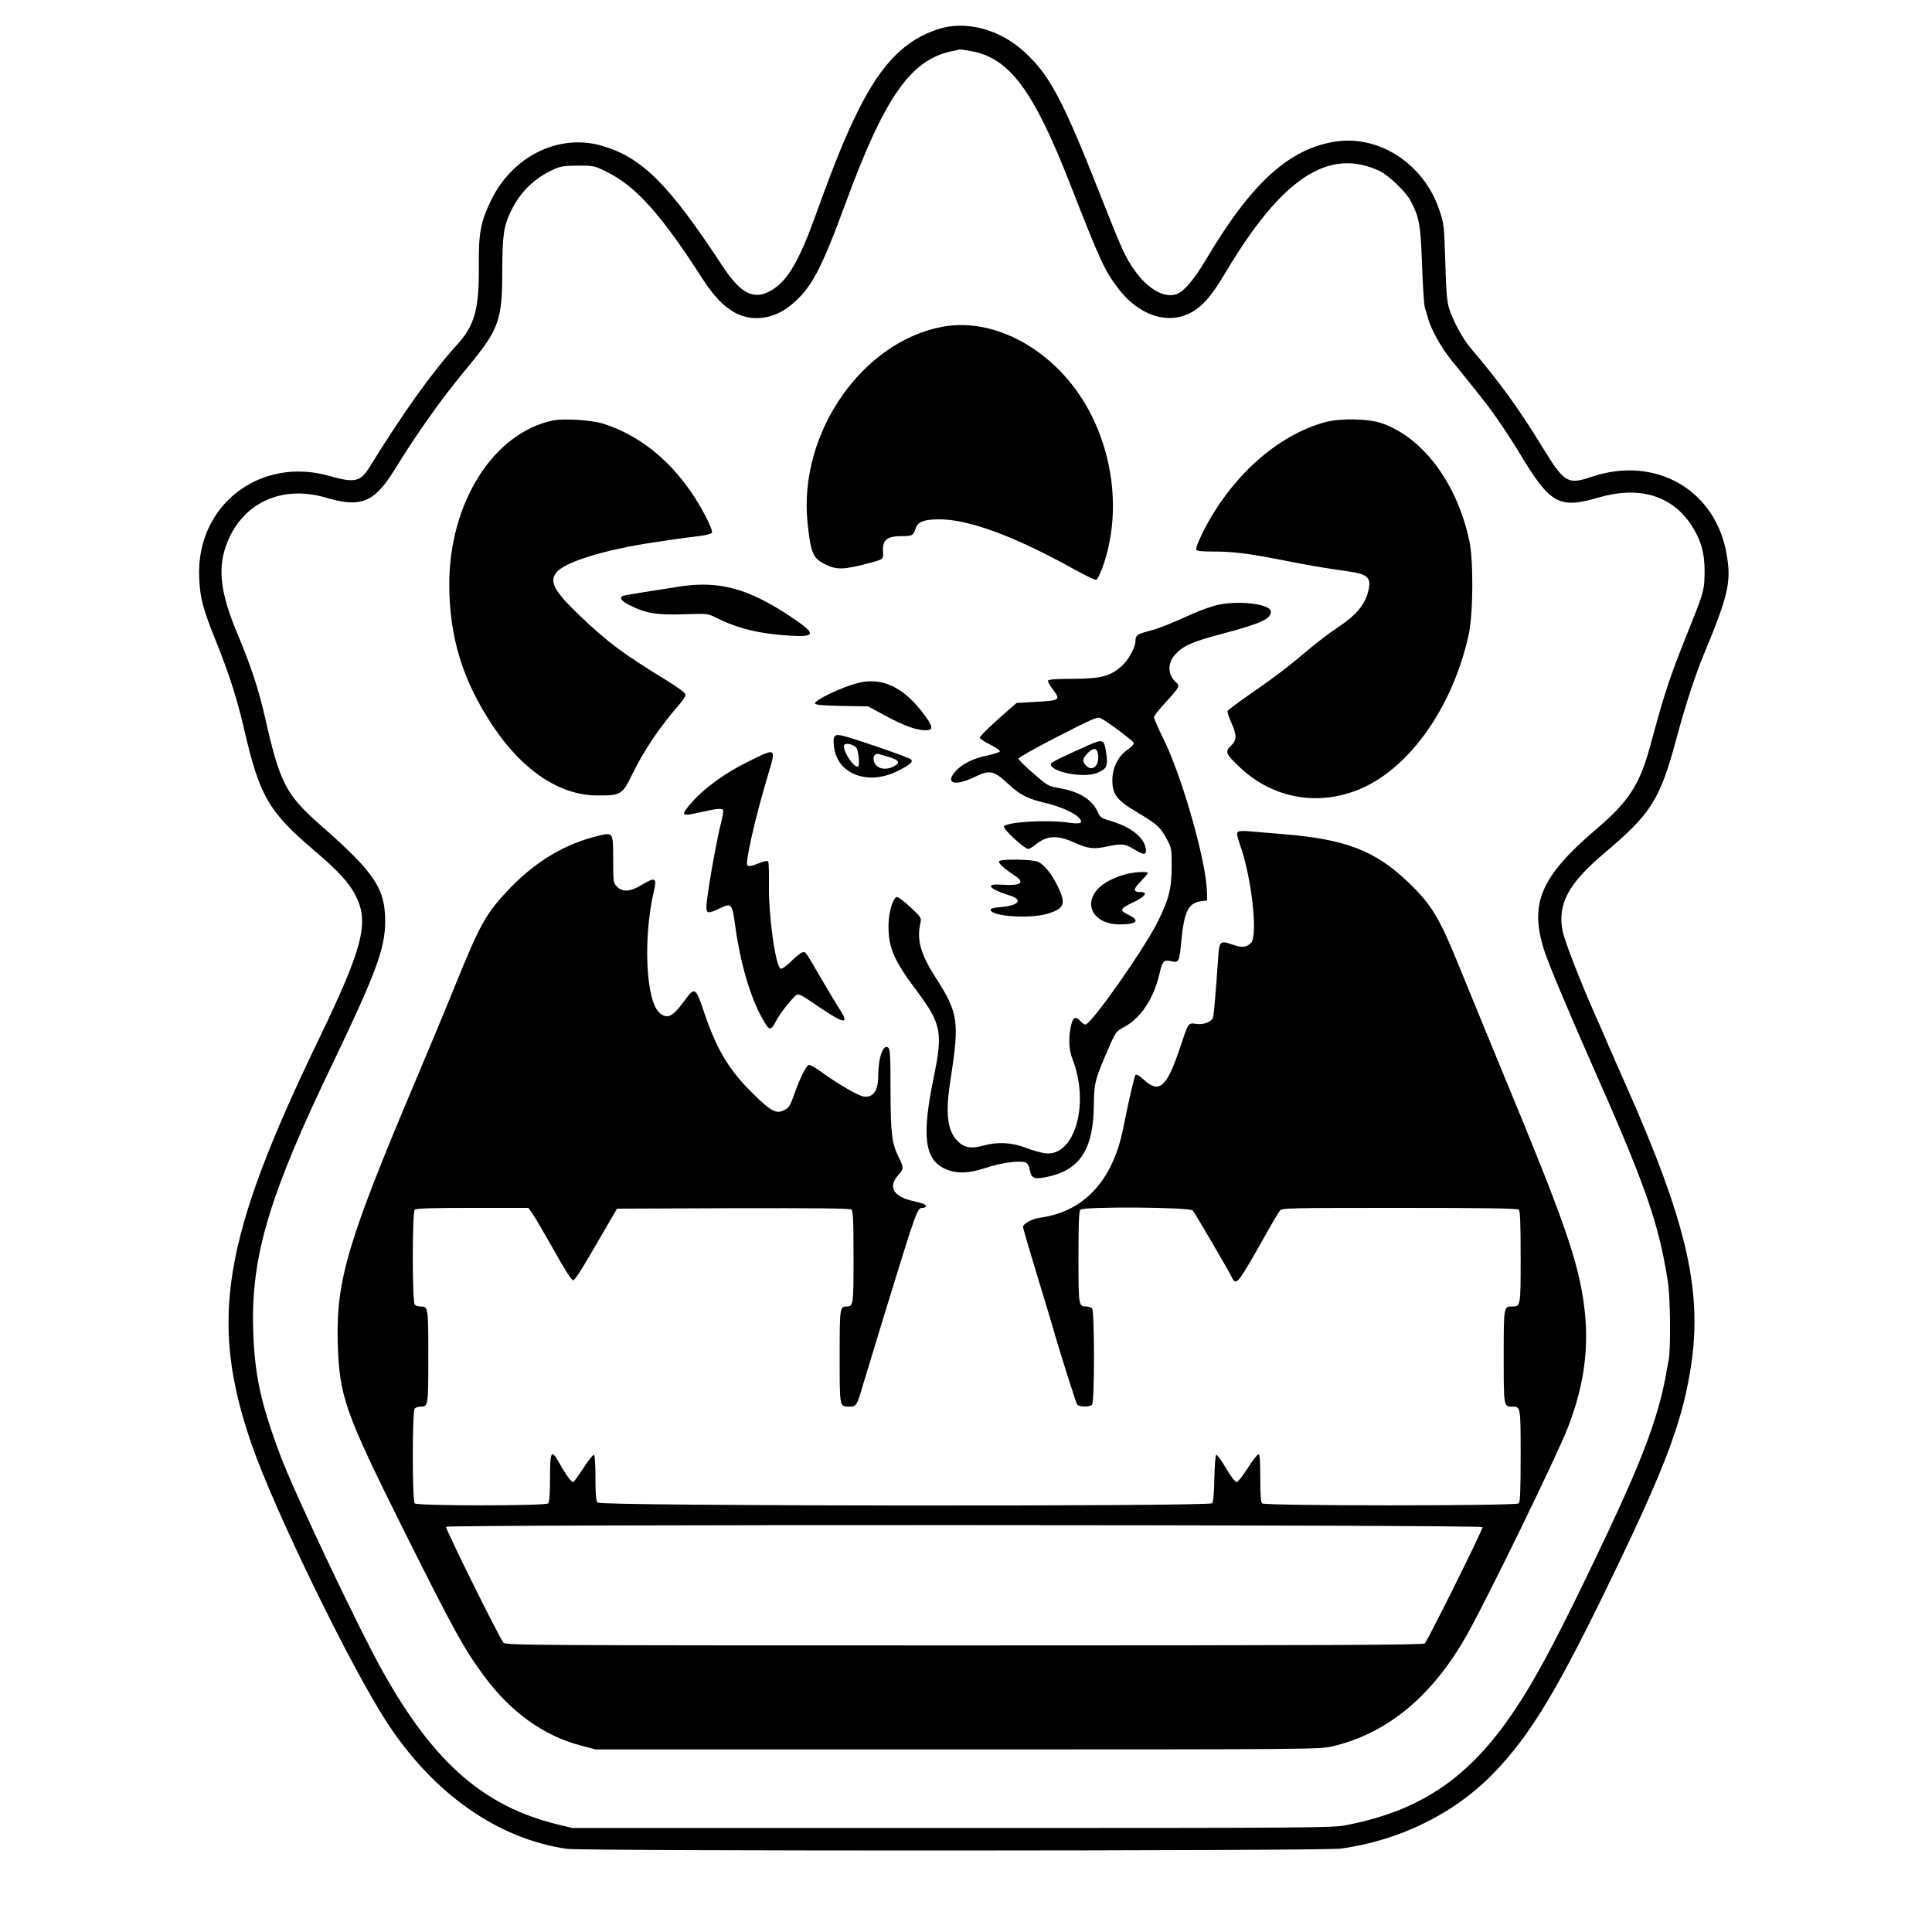
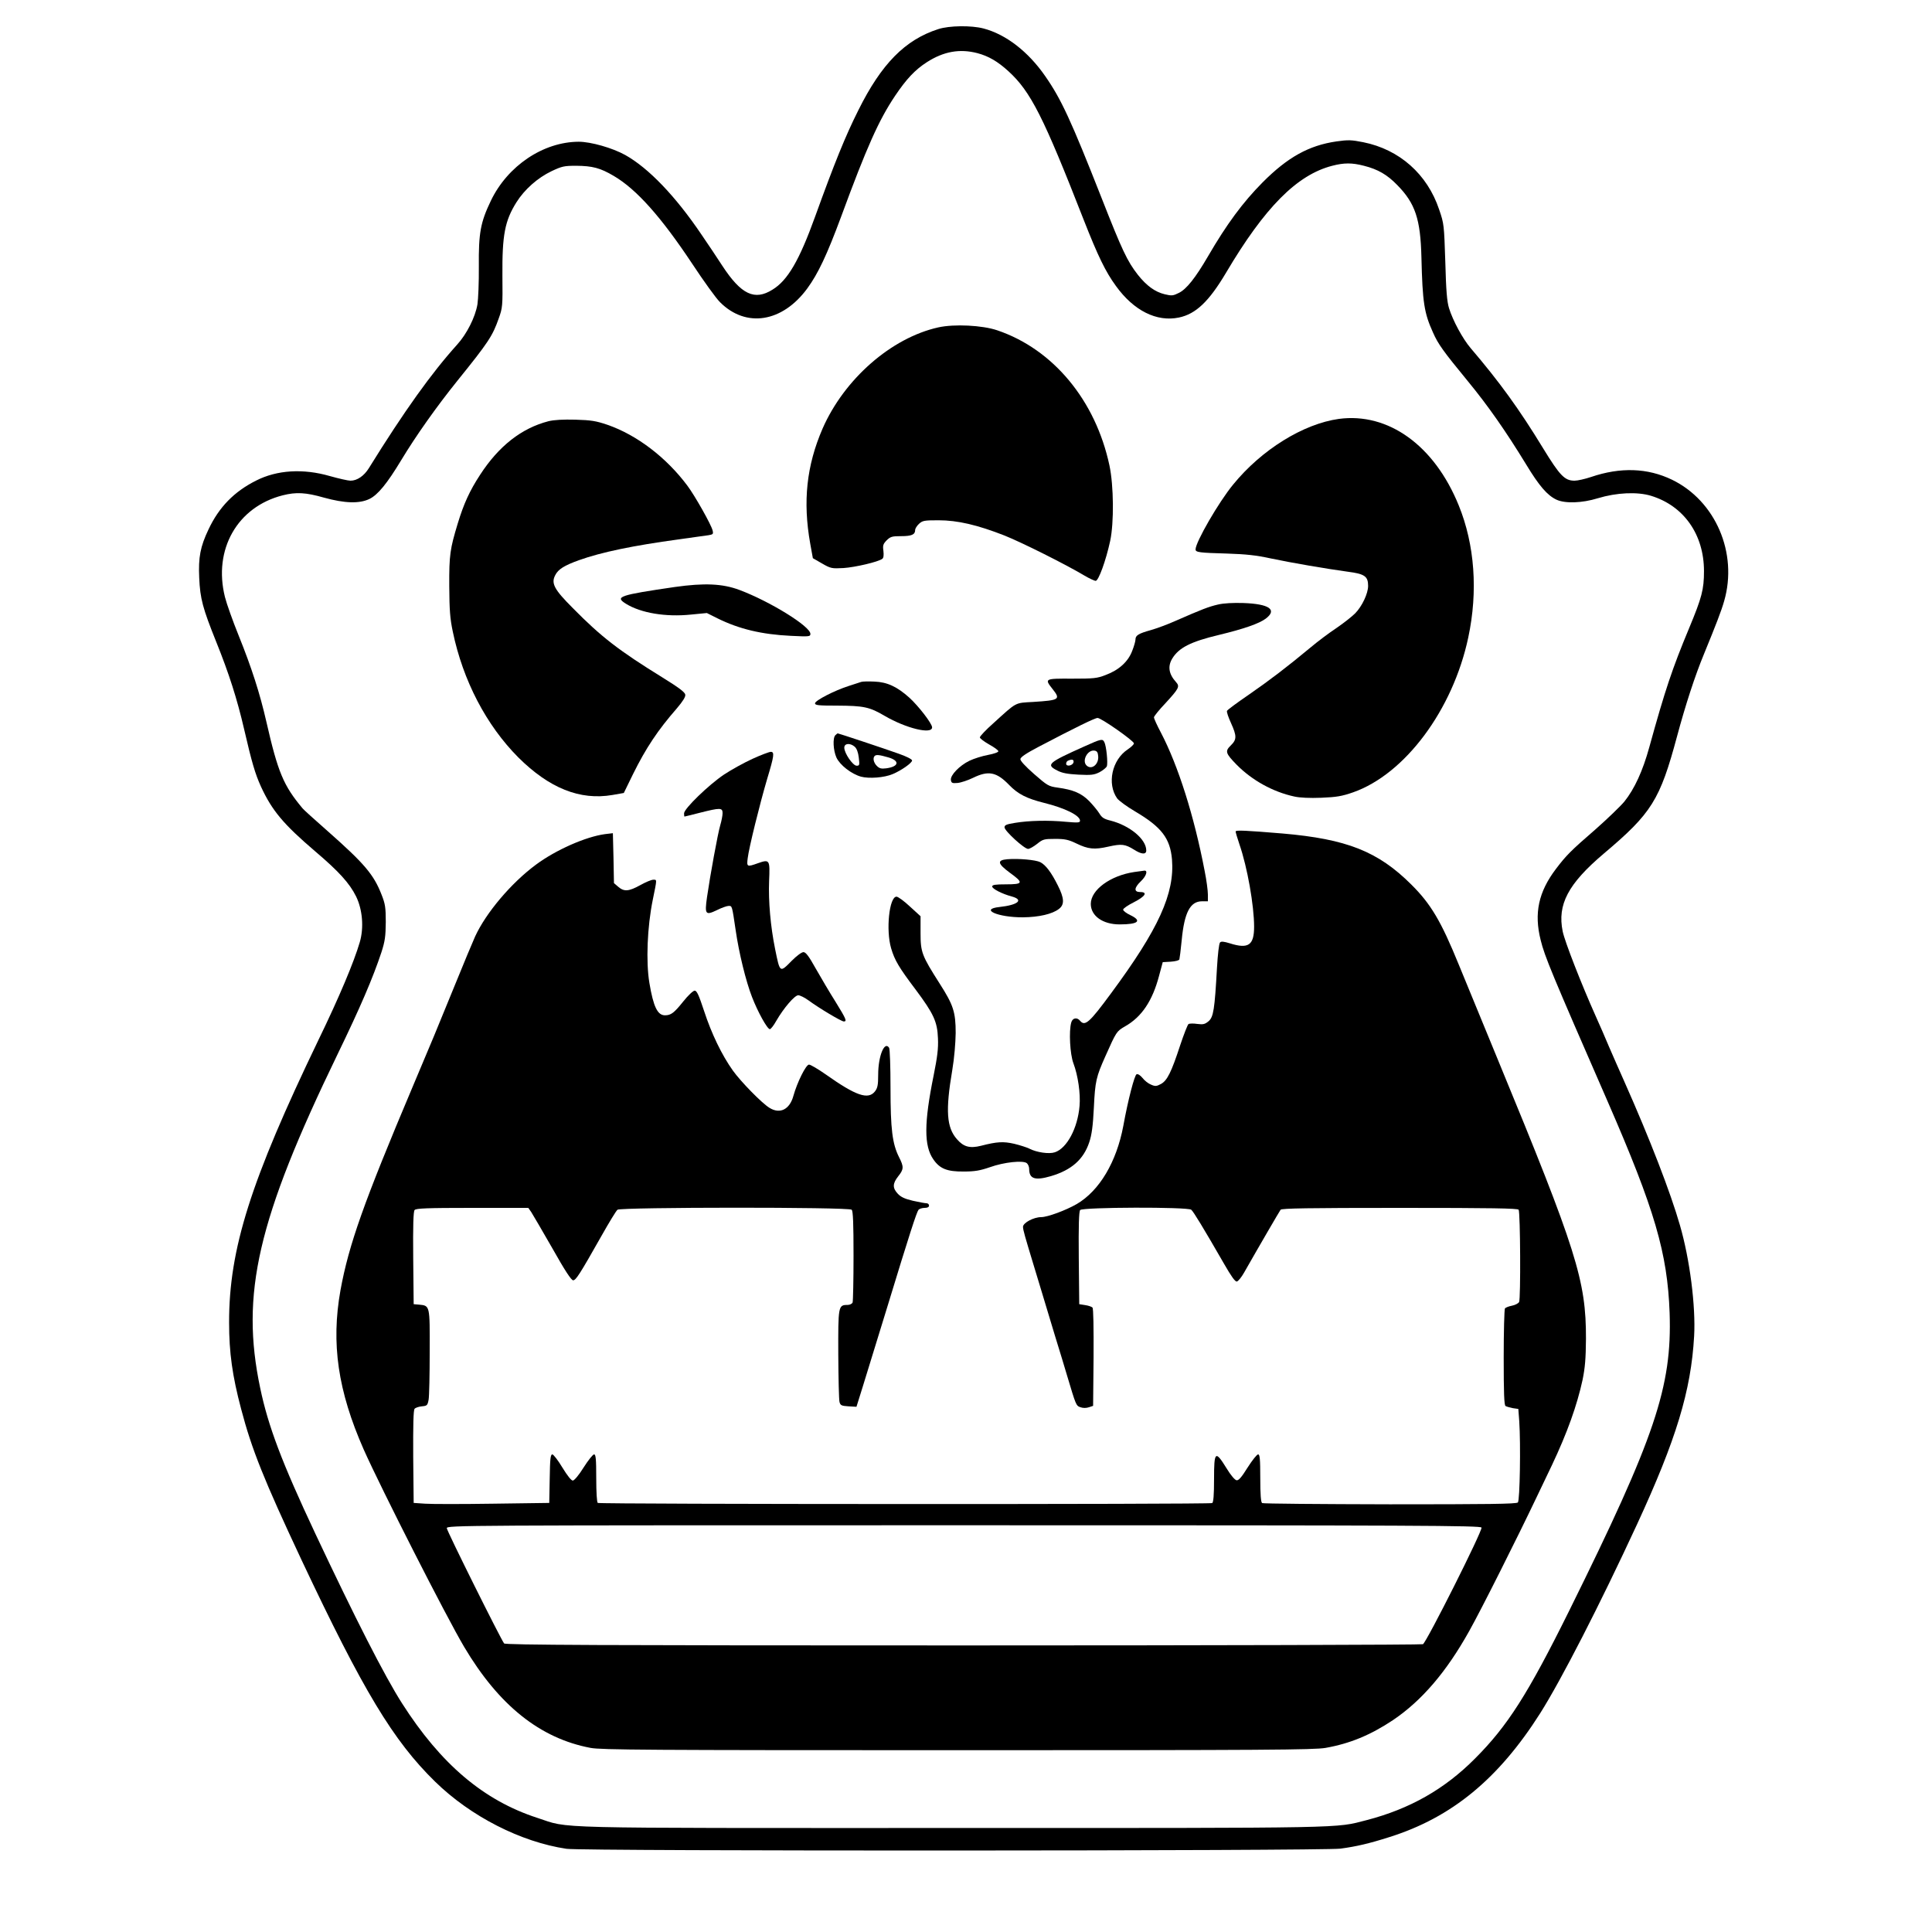
<svg xmlns="http://www.w3.org/2000/svg" version="1.0" width="3554.646pt" height="3554.646pt" viewBox="0 0 3554.646 3554.646" preserveAspectRatio="xMidYMid meet">
  <g transform="translate(0,3554.646) scale(0.283465,-0.283465)" fill="#000000" stroke="none">
-     <path d="M6090 12351 c-215 -69 -369 -225 -519 -527 -83 -165 -155 -343 -280 -689 -102 -283 -178 -415 -277 -475 -116 -73 -203 -32 -325 154 -349 532 -523 705 -783 780 -280 81 -581 -68 -720 -357 -67 -140 -80 -208 -78 -427 2 -277 -27 -382 -141 -507 -166 -184 -343 -431 -573 -802 -55 -88 -96 -96 -253 -51 -455 131 -870 -192 -848 -660 6 -137 23 -198 110 -415 83 -206 136 -371 182 -570 101 -435 157 -532 461 -791 153 -130 223 -207 265 -292 86 -174 42 -339 -244 -932 -625 -1295 -712 -1824 -432 -2630 150 -431 647 -1451 882 -1808 301 -457 713 -746 1160 -812 102 -16 4909 -14 5023 1 391 53 752 233 1009 505 216 227 383 500 677 1099 400 817 523 1129 583 1487 88 512 -13 960 -426 1888 -31 69 -75 170 -99 225 -23 55 -62 145 -87 200 -93 208 -200 482 -214 549 -36 175 35 309 266 505 312 263 365 348 476 761 55 205 117 395 175 535 155 374 176 462 150 630 -65 431 -460 663 -883 519 -151 -51 -174 -37 -311 186 -156 256 -284 432 -471 651 -51 60 -115 178 -140 259 -13 42 -19 113 -24 300 -8 240 -8 247 -40 340 -98 293 -385 482 -667 442 -304 -44 -552 -269 -847 -768 -77 -130 -144 -208 -192 -224 -79 -26 -184 34 -269 153 -63 89 -81 130 -217 473 -248 632 -335 797 -501 948 -161 147 -380 205 -558 147z m209 -142 c251 -43 408 -252 647 -864 193 -494 222 -556 304 -667 135 -184 328 -250 482 -166 76 42 133 108 225 263 364 611 668 810 998 655 59 -28 173 -138 202 -195 56 -109 64 -156 73 -415 5 -135 13 -258 18 -275 5 -16 15 -50 22 -75 22 -75 87 -190 153 -271 202 -249 246 -305 317 -409 43 -64 91 -138 107 -165 215 -360 266 -390 530 -314 265 77 478 12 604 -184 59 -92 83 -174 83 -293 0 -114 -6 -139 -76 -314 -155 -386 -175 -446 -278 -825 -67 -246 -138 -357 -345 -533 -367 -313 -441 -487 -340 -797 23 -74 164 -409 295 -705 362 -816 444 -1051 505 -1435 17 -102 20 -437 6 -512 -5 -26 -15 -77 -21 -113 -48 -256 -148 -526 -369 -995 -244 -517 -392 -808 -511 -1008 -329 -553 -655 -799 -1195 -904 -84 -17 -242 -18 -2555 -18 l-2465 0 -95 23 c-479 117 -803 400 -1133 988 -159 283 -580 1171 -670 1414 -128 343 -166 525 -174 820 -12 473 106 865 518 1721 279 582 339 744 339 919 0 214 -68 316 -424 628 -221 195 -260 272 -355 692 -42 186 -93 340 -183 554 -103 245 -125 406 -74 555 94 279 356 408 651 321 225 -67 314 -32 442 175 153 248 309 468 473 665 209 252 230 310 230 630 1 237 9 293 59 395 59 120 149 207 269 263 50 23 70 26 163 27 104 0 107 -1 190 -42 187 -93 350 -274 617 -690 74 -114 140 -184 213 -223 115 -61 255 -41 367 53 130 109 191 225 352 662 250 680 418 922 680 981 30 6 57 12 59 13 2 1 34 -4 70 -10z" />
-     <path d="M6122 10420 c-525 -95 -938 -689 -881 -1267 20 -199 35 -235 111 -274 78 -40 126 -38 300 9 82 22 82 22 79 77 -3 70 27 95 118 95 74 0 79 3 96 55 13 38 55 54 148 54 193 2 495 -110 886 -328 69 -38 130 -67 137 -64 7 2 23 35 37 72 114 308 89 680 -68 994 -198 398 -605 641 -963 577z" />
-     <path d="M3585 9810 c-384 -83 -668 -533 -669 -1060 0 -345 87 -629 285 -925 192 -287 432 -447 674 -448 155 -1 164 4 228 136 76 156 176 304 304 452 24 27 43 57 43 66 0 11 -46 45 -127 95 -275 168 -383 248 -560 418 -167 160 -199 220 -152 280 54 68 312 148 634 196 33 5 94 14 135 20 41 6 111 15 154 20 44 5 83 15 87 22 5 8 -13 54 -47 118 -158 299 -388 504 -659 590 -78 24 -260 36 -330 20z" />
-     <path d="M8602 9800 c-312 -84 -614 -356 -794 -713 -27 -55 -47 -105 -44 -113 4 -11 31 -14 119 -14 119 0 217 -12 432 -54 187 -37 270 -51 444 -76 112 -16 139 -39 126 -108 -18 -99 -75 -170 -203 -255 -53 -36 -140 -101 -192 -146 -127 -108 -218 -177 -380 -289 -74 -52 -138 -99 -142 -106 -3 -6 7 -40 23 -74 38 -83 38 -116 -2 -153 -40 -38 -33 -54 61 -142 252 -237 615 -263 909 -67 269 180 484 528 573 927 30 134 33 481 5 613 -80 372 -297 665 -563 761 -87 32 -272 36 -372 9z" />
-     <path d="M4425 8735 c-152 -23 -358 -56 -377 -61 -34 -10 -18 -34 42 -64 102 -51 174 -63 349 -57 154 5 155 5 210 -23 140 -70 285 -105 482 -116 169 -10 168 13 -6 128 -267 177 -454 228 -700 193z" />
-     <path d="M7905 8614 c-38 -8 -110 -34 -160 -56 -149 -68 -226 -98 -289 -114 -73 -19 -86 -28 -86 -63 0 -42 -44 -123 -87 -162 -75 -68 -135 -84 -317 -85 -111 0 -161 -4 -164 -12 -2 -6 12 -32 32 -57 51 -68 46 -72 -106 -80 l-130 -8 -46 -40 c-106 -91 -192 -174 -192 -185 0 -7 29 -27 65 -44 36 -18 65 -37 65 -44 0 -6 -37 -18 -82 -28 -94 -18 -170 -58 -212 -109 -60 -74 4 -90 128 -31 102 49 124 44 221 -45 77 -72 126 -96 248 -125 86 -20 179 -61 208 -92 33 -35 16 -45 -61 -34 -143 21 -412 5 -424 -25 -6 -16 134 -145 157 -145 9 0 29 11 45 25 75 63 144 67 258 15 85 -38 121 -43 206 -25 102 21 117 20 183 -20 64 -39 81 -36 70 15 -15 69 -98 133 -221 170 -66 19 -73 24 -89 60 -37 81 -119 132 -251 155 -70 12 -75 15 -168 96 -53 46 -96 89 -96 95 0 7 115 71 255 143 226 116 258 130 278 120 53 -28 217 -151 217 -163 0 -7 -20 -27 -44 -44 -60 -43 -96 -116 -96 -195 0 -95 29 -132 167 -213 122 -73 143 -92 184 -166 33 -62 34 -65 34 -183 0 -140 -19 -215 -89 -355 -94 -187 -434 -670 -471 -670 -7 0 -22 11 -34 24 -31 33 -48 24 -60 -35 -17 -77 -13 -153 9 -210 115 -290 17 -635 -173 -615 -27 3 -84 19 -128 36 -92 35 -184 40 -278 14 -78 -22 -125 -13 -168 32 -66 70 -78 183 -42 407 57 365 48 425 -95 647 -100 156 -126 245 -103 354 9 39 8 40 -64 108 -41 38 -80 67 -88 66 -25 -5 -52 -96 -54 -178 -2 -149 32 -229 182 -430 160 -213 172 -271 112 -559 -79 -383 -61 -535 72 -597 75 -34 152 -32 270 7 102 35 237 50 261 30 8 -6 17 -27 20 -45 10 -53 27 -61 97 -48 227 42 317 177 319 477 1 127 8 159 77 319 67 155 61 147 126 184 104 58 185 182 222 339 20 86 28 95 78 84 49 -12 52 -7 65 137 18 184 46 241 125 252 l42 5 -1 55 c-4 195 -158 739 -279 987 -36 73 -65 139 -65 148 0 8 36 54 80 101 83 90 90 103 64 125 -55 46 -58 123 -7 180 52 58 112 84 301 134 256 67 327 100 320 148 -7 47 -208 71 -343 41z" />
-     <path d="M5565 8106 c-106 -28 -275 -109 -275 -131 0 -10 42 -14 173 -17 l172 -3 118 -64 c119 -63 195 -91 255 -91 51 0 50 22 -8 100 -134 181 -276 248 -435 206z" />
-     <path d="M5424 7766 c-14 -11 -16 -23 -11 -70 18 -180 220 -258 414 -160 83 42 102 59 85 76 -6 6 -115 46 -241 89 -194 65 -232 75 -247 65z m134 -79 c14 -18 24 -115 12 -122 -26 -16 -110 116 -89 141 11 14 61 1 77 -19z m203 -58 c76 -22 87 -39 39 -64 -40 -21 -86 -19 -110 5 -34 34 -22 87 16 75 7 -2 32 -9 55 -16z" />
-     <path d="M7060 7701 c-173 -77 -240 -110 -240 -120 0 -53 217 -94 303 -57 60 25 69 44 58 121 -14 98 -19 101 -121 56z m68 -68 c5 -67 -39 -102 -78 -63 -27 27 -25 46 10 82 41 41 64 34 68 -19z" />
-     <path d="M4855 7596 c-145 -71 -281 -169 -363 -262 -80 -91 -74 -96 63 -64 92 21 131 25 139 12 3 -5 -4 -42 -14 -83 -24 -93 -66 -320 -86 -463 -18 -132 -16 -135 73 -94 83 39 85 38 107 -125 32 -228 96 -449 172 -584 48 -87 56 -88 92 -18 23 45 108 153 133 168 12 7 34 -3 95 -45 210 -145 254 -158 186 -52 -21 32 -73 120 -117 194 -108 186 -104 180 -122 180 -10 0 -43 -25 -74 -56 -35 -34 -63 -55 -72 -51 -33 13 -79 340 -76 543 1 78 -1 146 -5 152 -4 7 -26 3 -66 -13 -45 -18 -61 -20 -69 -11 -15 18 50 305 130 573 58 195 63 192 -126 99z" />
-     <path d="M8034 7140 c-8 -8 -4 -30 12 -76 77 -210 121 -597 74 -644 -30 -30 -60 -33 -124 -10 -78 27 -83 22 -90 -98 -11 -166 -27 -356 -32 -375 -9 -29 -61 -50 -109 -43 -53 8 -51 11 -104 -149 -87 -262 -136 -306 -237 -213 -26 24 -48 37 -53 32 -8 -8 -45 -168 -81 -349 -68 -339 -255 -540 -540 -579 -52 -7 -110 -39 -110 -60 0 -7 41 -148 91 -312 50 -165 97 -319 104 -344 40 -144 149 -487 157 -497 13 -16 80 -17 96 -1 17 17 17 609 0 626 -7 7 -24 12 -38 12 -49 0 -50 4 -50 320 0 217 3 299 12 308 22 22 711 17 730 -5 15 -18 220 -368 252 -431 31 -61 34 -57 229 288 38 69 77 133 85 143 14 16 64 17 777 17 578 0 764 -3 773 -12 9 -9 12 -91 12 -308 0 -321 0 -320 -55 -320 -55 0 -55 1 -55 -325 0 -326 0 -325 55 -325 55 0 55 1 55 -320 0 -217 -3 -299 -12 -308 -17 -17 -1649 -17 -1666 0 -8 8 -12 59 -12 165 0 116 -3 153 -12 153 -7 0 -39 -41 -70 -90 -32 -50 -64 -90 -72 -90 -8 0 -39 40 -68 90 -29 49 -57 88 -63 87 -6 -2 -11 -64 -13 -152 -1 -89 -7 -154 -14 -162 -18 -22 -3971 -19 -3989 4 -11 12 -14 53 -14 161 0 92 -4 147 -10 149 -6 2 -37 -37 -69 -87 -32 -49 -62 -90 -66 -90 -12 0 -50 52 -89 123 -53 94 -61 81 -61 -96 0 -106 -4 -157 -12 -165 -17 -17 -849 -17 -866 0 -17 17 -17 599 0 616 7 7 24 12 38 12 49 0 50 3 50 325 0 322 -1 325 -50 325 -14 0 -31 5 -38 12 -17 17 -17 599 0 616 9 9 106 12 375 12 l363 0 27 -39 c16 -22 77 -128 138 -235 68 -123 115 -196 125 -196 9 0 50 61 105 156 50 86 110 190 135 232 l45 77 754 3 c549 1 758 -1 767 -9 11 -9 14 -70 14 -308 0 -312 -1 -321 -45 -321 -44 0 -45 -9 -45 -325 0 -330 -1 -325 61 -325 48 0 50 3 93 150 21 69 83 271 137 450 213 693 212 690 249 690 11 0 20 6 20 13 0 9 -29 20 -81 31 -130 28 -167 92 -99 169 37 42 37 46 4 114 -46 92 -53 155 -54 439 0 223 -2 263 -15 274 -33 27 -65 -67 -65 -188 0 -92 -34 -139 -95 -129 -37 6 -168 82 -272 158 -37 27 -74 48 -82 47 -18 -4 -53 -73 -92 -180 -33 -93 -39 -101 -79 -118 -46 -19 -82 2 -196 115 -154 152 -232 283 -314 525 -56 165 -60 167 -131 70 -74 -101 -108 -117 -158 -74 -89 75 -108 485 -37 789 21 89 10 95 -81 40 -72 -43 -122 -47 -158 -10 -24 23 -25 28 -25 173 0 180 0 180 -92 158 -215 -50 -408 -164 -579 -342 -153 -160 -192 -228 -354 -629 -51 -126 -168 -408 -260 -625 -436 -1031 -513 -1289 -503 -1688 10 -357 43 -451 435 -1237 321 -642 385 -758 516 -935 173 -234 387 -388 632 -451 l90 -24 2350 0 c2252 0 2353 1 2429 19 362 84 655 328 881 731 135 242 579 1153 649 1333 159 405 161 759 7 1220 -83 249 -163 452 -533 1347 -39 94 -115 280 -170 415 -137 338 -184 416 -340 566 -212 202 -403 276 -799 309 -101 8 -209 17 -239 20 -34 3 -60 1 -66 -5z m1589 -4512 c4 -12 -350 -724 -375 -755 -8 -10 -618 -13 -2988 -13 -2823 0 -2978 1 -2992 18 -27 30 -379 742 -373 752 10 16 6722 14 6728 -2z" />
-     <path d="M6485 6950 c-7 -12 31 -47 98 -91 75 -49 45 -70 -85 -61 -107 8 -80 -28 52 -69 94 -29 66 -66 -57 -77 -41 -3 -63 -9 -63 -17 0 -43 256 -60 369 -26 110 34 122 63 67 177 -37 78 -85 138 -127 160 -33 17 -244 20 -254 4z" />
-     <path d="M7290 6861 c-81 -26 -133 -56 -168 -95 -92 -105 -15 -226 143 -226 114 0 138 24 60 62 -61 30 -57 40 30 81 80 38 99 67 46 67 -47 0 -47 19 3 69 25 26 46 50 46 54 0 14 -105 6 -160 -12z" />
+     <path d="M6090 12351 c-215 -69 -369 -225 -519 -527 -83 -165 -155 -343 -280 -689 -102 -283 -178 -415 -277 -475 -116 -73 -203 -32 -325 154 -32 50 -94 142 -137 205 -167 247 -342 430 -494 515 -83 46 -223 86 -302 86 -230 -1 -461 -156 -570 -383 -67 -140 -80 -208 -78 -427 1 -102 -4 -212 -9 -245 -14 -84 -70 -194 -132 -262 -166 -184 -343 -431 -573 -802 -31 -50 -76 -81 -119 -81 -16 0 -77 14 -134 30 -173 50 -343 40 -480 -30 -141 -71 -239 -171 -307 -315 -54 -113 -67 -182 -61 -315 6 -137 23 -198 110 -415 83 -206 136 -371 182 -570 50 -216 71 -287 109 -371 72 -156 146 -244 352 -420 153 -130 223 -207 265 -292 42 -85 52 -204 24 -298 -37 -127 -133 -356 -268 -634 -440 -914 -581 -1357 -580 -1835 0 -194 21 -345 78 -560 69 -263 148 -460 392 -980 400 -849 595 -1173 867 -1439 231 -226 557 -392 853 -436 102 -16 4909 -14 5023 1 104 14 186 33 318 75 404 127 708 377 979 804 136 215 387 704 628 1225 255 552 351 868 371 1222 11 194 -28 500 -92 720 -61 213 -196 562 -361 933 -31 69 -75 170 -99 225 -23 55 -62 145 -87 200 -93 208 -200 482 -214 549 -36 175 35 309 266 505 312 263 365 348 476 761 55 205 117 395 175 535 77 188 113 280 131 344 90 311 -56 650 -338 787 -159 77 -335 83 -526 18 -39 -13 -87 -24 -107 -24 -64 0 -95 32 -204 210 -156 256 -284 432 -471 651 -51 60 -115 178 -140 259 -13 42 -19 113 -24 300 -8 240 -8 247 -40 340 -77 230 -258 390 -493 437 -76 15 -97 16 -174 5 -179 -26 -317 -103 -479 -266 -128 -129 -233 -271 -355 -481 -81 -139 -139 -212 -188 -236 -38 -19 -47 -20 -92 -9 -63 15 -118 55 -175 127 -68 87 -102 159 -235 498 -198 503 -262 642 -366 791 -110 159 -255 271 -400 309 -79 21 -224 19 -294 -4z m254 -156 c72 -19 132 -54 201 -117 145 -132 228 -297 489 -965 92 -234 141 -336 209 -429 116 -161 265 -235 409 -205 110 23 195 104 306 291 251 424 460 635 689 694 77 20 129 20 206 0 91 -23 151 -58 216 -125 117 -119 151 -221 157 -469 7 -295 18 -362 75 -488 34 -77 67 -122 227 -317 130 -158 246 -324 378 -540 84 -139 137 -200 196 -228 55 -26 166 -23 269 9 122 37 256 43 345 16 213 -65 344 -251 344 -489 0 -119 -14 -172 -96 -369 -110 -264 -156 -401 -259 -774 -42 -153 -96 -271 -162 -353 -25 -30 -109 -111 -186 -179 -164 -142 -191 -170 -258 -258 -113 -149 -143 -288 -99 -462 26 -106 70 -212 435 -1048 306 -702 388 -984 402 -1372 16 -479 -93 -804 -652 -1933 -268 -541 -400 -748 -612 -960 -197 -198 -422 -326 -703 -399 -207 -53 -82 -51 -2695 -51 -2680 0 -2469 -5 -2688 66 -348 113 -626 349 -878 744 -113 177 -303 550 -562 1100 -218 464 -306 697 -358 945 -129 611 -18 1093 501 2165 149 307 231 499 286 665 23 72 27 102 28 195 0 95 -4 119 -27 177 -51 132 -112 203 -352 415 -83 73 -155 138 -161 146 -124 148 -160 234 -235 562 -42 184 -96 352 -180 560 -38 94 -78 206 -89 250 -77 308 80 585 375 660 87 22 149 19 268 -15 134 -37 229 -40 294 -9 55 26 116 101 207 252 96 159 229 347 365 516 201 249 228 290 268 404 25 69 26 81 24 277 -2 266 16 357 91 477 53 84 138 159 228 202 68 32 82 35 160 35 106 -1 156 -14 244 -66 148 -87 307 -266 509 -570 74 -112 155 -225 181 -250 168 -168 404 -131 566 90 70 96 127 216 220 467 166 451 244 625 349 782 74 110 130 170 208 220 108 69 212 88 327 58z" />
+     <path d="M6090 10415 c-305 -68 -610 -335 -751 -657 -104 -240 -129 -473 -80 -747 l17 -94 59 -34 c57 -33 64 -34 140 -30 76 5 226 40 252 60 8 6 10 23 7 51 -5 36 -2 45 21 69 25 24 35 27 94 27 68 0 91 10 91 40 0 9 11 27 25 40 23 21 34 23 127 23 123 0 252 -30 428 -99 113 -45 402 -190 517 -259 32 -19 66 -35 75 -35 18 0 66 130 94 260 25 118 23 358 -5 489 -90 422 -365 754 -728 877 -97 33 -279 42 -383 19z" />
+     <path d="M8690 9821 c-230 -32 -501 -199 -686 -426 -94 -114 -244 -374 -244 -421 0 -19 24 -22 205 -27 123 -4 189 -11 285 -32 138 -29 354 -66 499 -86 109 -14 131 -30 131 -92 0 -49 -39 -132 -84 -178 -20 -20 -74 -63 -121 -95 -47 -31 -123 -88 -168 -126 -158 -131 -263 -211 -400 -306 -76 -52 -141 -100 -143 -106 -3 -7 9 -42 26 -79 38 -84 38 -107 -1 -145 -39 -38 -35 -51 38 -126 100 -101 235 -176 374 -206 35 -8 101 -11 175 -8 99 4 134 10 206 35 337 118 648 535 748 1005 64 300 42 603 -62 858 -158 389 -457 604 -778 561z" />
+     <path d="M3560 9806 c-174 -45 -322 -160 -444 -348 -68 -104 -106 -188 -145 -316 -50 -165 -56 -204 -55 -407 1 -155 5 -210 23 -295 66 -318 218 -608 425 -816 201 -200 400 -280 611 -244 l74 13 59 121 c85 172 162 287 285 428 40 47 57 75 55 89 -2 16 -42 46 -147 111 -282 174 -399 264 -583 451 -122 122 -142 161 -114 214 19 38 59 63 154 97 145 52 353 95 647 135 88 12 175 25 193 27 31 5 33 8 27 32 -9 37 -115 225 -163 289 -137 184 -329 330 -520 396 -74 25 -105 30 -207 33 -80 2 -138 -1 -175 -10z" />
+     <path d="M4380 8730 c-362 -53 -391 -63 -317 -109 97 -60 258 -87 422 -70 l103 10 68 -34 c141 -70 288 -105 477 -114 120 -6 127 -5 127 13 0 48 -261 210 -461 285 -110 41 -227 46 -419 19z" />
+     <path d="M7905 8616 c-60 -14 -102 -30 -273 -105 -51 -23 -124 -50 -163 -61 -79 -22 -99 -34 -99 -61 0 -10 -9 -43 -21 -73 -26 -70 -86 -125 -172 -157 -56 -22 -78 -24 -219 -24 -177 1 -179 0 -128 -65 56 -70 48 -75 -123 -86 -122 -7 -105 2 -259 -138 -49 -43 -88 -85 -88 -92 0 -7 27 -27 60 -46 33 -18 60 -38 60 -44 0 -7 -30 -17 -67 -24 -38 -7 -92 -24 -121 -38 -64 -31 -125 -94 -120 -125 3 -19 8 -22 43 -19 22 2 67 17 100 33 100 49 153 39 235 -46 57 -59 114 -88 226 -116 137 -34 234 -82 234 -116 0 -13 -12 -14 -92 -7 -113 11 -240 8 -330 -7 -55 -9 -68 -14 -68 -29 0 -23 128 -140 153 -140 10 0 36 15 59 33 37 30 45 32 117 32 63 0 86 -5 136 -29 78 -38 118 -42 210 -21 85 19 108 16 166 -20 48 -31 79 -33 79 -5 0 73 -107 162 -233 194 -42 10 -56 20 -72 47 -11 18 -41 54 -66 80 -51 51 -103 73 -205 87 -58 8 -66 13 -152 88 -58 51 -90 86 -89 97 1 13 39 38 117 79 242 127 367 188 384 188 24 0 236 -149 236 -165 0 -7 -18 -24 -40 -39 -103 -68 -136 -223 -69 -318 11 -15 64 -54 117 -85 171 -101 227 -174 239 -311 18 -221 -86 -451 -396 -870 -140 -190 -169 -216 -201 -177 -20 24 -49 18 -57 -12 -16 -57 -8 -205 14 -264 30 -79 47 -198 40 -277 -12 -145 -82 -275 -160 -301 -38 -13 -119 -1 -167 24 -16 8 -60 22 -97 31 -71 16 -111 14 -216 -13 -72 -18 -113 -7 -156 43 -67 76 -75 185 -30 449 13 77 21 175 22 240 0 136 -15 182 -104 321 -116 182 -124 203 -124 328 l0 109 -69 63 c-37 35 -77 64 -87 64 -47 0 -70 -216 -35 -335 23 -78 51 -125 159 -268 117 -157 141 -208 145 -317 3 -66 -4 -120 -28 -240 -63 -310 -63 -458 -2 -545 42 -61 89 -80 197 -79 72 0 106 6 170 28 92 33 216 46 240 26 8 -7 15 -23 15 -37 0 -65 38 -77 141 -47 135 40 212 109 249 220 16 48 24 104 30 226 8 170 15 199 75 333 71 159 72 161 127 193 108 61 178 165 221 328 l24 89 52 3 c29 2 54 8 56 15 2 7 9 62 15 124 17 180 55 253 132 253 l38 0 0 44 c0 25 -9 94 -21 153 -68 356 -172 684 -284 898 -25 47 -45 91 -45 99 0 7 33 48 73 90 90 98 96 110 70 139 -47 52 -55 102 -24 153 43 70 119 109 303 153 162 39 262 74 304 106 76 58 22 95 -146 101 -66 2 -127 -1 -165 -10z" />
+     <path d="M5590 8114 c-8 -3 -44 -14 -80 -26 -92 -29 -220 -95 -220 -113 0 -13 23 -15 143 -15 173 -1 210 -8 310 -67 137 -80 307 -122 307 -74 0 24 -86 136 -147 192 -80 72 -145 102 -227 105 -39 2 -78 1 -86 -2z" />
+     <path d="M5422 7768 c-18 -18 -14 -98 7 -145 23 -49 96 -106 159 -124 52 -14 152 -7 207 17 55 23 125 72 125 88 0 8 -38 27 -87 44 -92 33 -390 132 -396 132 -1 0 -8 -5 -15 -12z m126 -75 c13 -12 22 -36 26 -70 6 -49 5 -53 -14 -53 -24 0 -80 81 -80 117 0 29 38 32 68 6z m218 -69 c76 -22 69 -60 -14 -71 -32 -4 -44 -1 -61 16 -21 21 -27 51 -14 64 10 10 30 8 89 -9z" />
+     <path d="M7040 7696 c-239 -107 -252 -119 -178 -157 32 -17 66 -23 138 -27 83 -4 101 -2 137 16 22 12 43 29 47 38 8 21 -3 132 -16 157 -12 23 -19 22 -128 -27z m88 -64 c5 -54 -44 -92 -76 -60 -31 31 7 102 51 96 17 -2 23 -11 25 -36z m-160 -39 c-4 -23 -48 -31 -48 -10 0 9 6 18 13 20 25 11 38 7 35 -10z" />
+     <path d="M4885 7615 c-55 -25 -138 -71 -185 -102 -100 -67 -260 -222 -260 -252 0 -12 1 -21 3 -21 1 0 47 11 101 25 131 33 146 33 146 -3 0 -16 -7 -51 -15 -78 -16 -54 -66 -328 -86 -467 -16 -113 -10 -120 65 -84 30 15 64 27 75 27 23 0 22 5 46 -158 21 -146 66 -330 106 -433 37 -96 99 -209 116 -209 6 0 25 24 41 53 49 85 120 167 143 167 12 0 42 -15 68 -34 68 -50 212 -136 228 -136 22 0 15 16 -54 128 -38 60 -95 157 -128 215 -45 81 -65 107 -80 107 -12 0 -44 -24 -75 -55 -79 -80 -77 -82 -109 75 -30 148 -44 310 -39 441 6 139 4 143 -73 116 -70 -25 -73 -24 -66 32 8 68 78 351 126 514 46 152 49 177 24 177 -10 0 -63 -20 -118 -45z" />
+     <path d="M8020 7143 c0 -5 11 -43 25 -84 51 -147 95 -397 95 -534 0 -120 -37 -146 -157 -108 -39 12 -56 14 -64 6 -7 -7 -15 -78 -20 -165 -15 -271 -23 -319 -54 -346 -24 -20 -35 -23 -74 -18 -25 4 -51 3 -57 -1 -6 -5 -30 -66 -54 -138 -57 -174 -84 -229 -125 -251 -28 -15 -37 -16 -64 -4 -18 7 -42 26 -55 43 -15 18 -30 28 -39 24 -13 -5 -55 -164 -86 -335 -44 -234 -155 -421 -302 -507 -71 -41 -190 -85 -231 -85 -49 0 -118 -37 -118 -63 0 -20 13 -64 70 -252 10 -33 34 -112 53 -175 19 -63 58 -191 86 -285 29 -93 63 -206 76 -250 59 -197 59 -199 88 -209 17 -6 37 -6 55 0 l27 9 3 315 c1 192 -1 317 -7 323 -6 6 -27 13 -48 16 l-38 6 -3 299 c-2 212 1 303 9 312 16 19 697 21 721 2 15 -13 77 -115 213 -351 47 -82 72 -117 83 -115 9 2 30 28 47 58 99 174 229 397 237 408 8 9 175 12 774 12 599 0 765 -3 771 -12 11 -18 14 -578 3 -599 -5 -9 -26 -20 -47 -24 -21 -4 -41 -12 -45 -18 -4 -7 -8 -150 -8 -319 0 -230 3 -309 12 -314 7 -4 28 -10 48 -14 l35 -5 6 -80 c10 -151 4 -514 -9 -527 -10 -10 -196 -12 -831 -12 -450 1 -823 4 -829 8 -8 5 -12 56 -12 162 0 126 -3 154 -14 154 -8 0 -38 -38 -68 -85 -40 -64 -58 -85 -72 -83 -11 2 -38 33 -65 78 -73 118 -81 111 -81 -69 0 -106 -4 -152 -12 -157 -15 -9 -3973 -8 -3988 1 -6 4 -10 68 -10 161 0 126 -3 154 -14 154 -8 0 -38 -38 -68 -85 -31 -50 -60 -84 -70 -85 -10 0 -35 31 -68 85 -28 47 -58 85 -65 85 -12 0 -15 -30 -17 -158 l-3 -157 -365 -5 c-201 -3 -399 -3 -440 0 l-75 5 -3 299 c-1 205 1 303 9 312 6 7 27 14 47 16 34 3 37 6 44 43 4 22 7 162 7 311 1 303 2 299 -69 306 l-35 3 -3 299 c-2 212 1 303 9 312 9 11 79 14 375 14 l363 0 19 -27 c10 -16 72 -121 137 -235 81 -144 123 -208 135 -208 18 0 43 39 185 290 48 85 94 161 103 168 23 17 1502 18 1520 0 9 -9 12 -89 12 -299 0 -158 -3 -294 -6 -303 -4 -9 -18 -16 -34 -16 -59 0 -60 -8 -59 -321 1 -156 4 -295 8 -309 6 -22 13 -25 58 -28 l52 -3 40 128 c22 70 94 306 161 523 143 469 189 611 202 628 6 6 23 12 39 12 19 0 29 5 29 15 0 8 -7 15 -16 15 -9 0 -48 7 -88 16 -52 12 -78 24 -98 45 -36 38 -35 67 2 114 37 46 37 62 5 125 -43 86 -55 180 -55 450 0 135 -4 251 -9 259 -30 47 -71 -54 -71 -174 0 -68 -4 -87 -21 -109 -44 -56 -124 -28 -319 110 -50 35 -99 64 -109 64 -20 0 -77 -116 -101 -202 -24 -89 -87 -121 -155 -79 -50 30 -188 172 -238 242 -72 101 -139 240 -187 387 -34 103 -47 132 -61 132 -10 0 -43 -31 -74 -70 -60 -75 -80 -90 -119 -90 -48 0 -75 55 -101 210 -23 137 -14 364 22 540 28 138 28 130 3 130 -12 0 -50 -16 -84 -35 -74 -41 -105 -44 -143 -11 l-28 24 -3 162 -4 162 -51 -6 c-126 -17 -320 -103 -448 -198 -161 -119 -324 -312 -395 -466 -14 -31 -75 -176 -134 -322 -118 -290 -147 -359 -270 -650 -320 -757 -416 -1029 -470 -1324 -62 -346 -17 -654 151 -1035 113 -253 535 -1084 652 -1281 225 -379 492 -593 820 -655 69 -13 369 -15 2382 -15 2008 0 2313 2 2389 15 158 28 291 83 437 180 188 127 347 313 495 578 78 139 310 601 439 872 29 61 73 153 98 205 99 209 163 388 199 554 16 79 21 137 22 266 1 378 -61 574 -569 1805 -86 209 -202 490 -257 625 -115 282 -181 393 -308 519 -216 215 -419 295 -835 331 -241 20 -305 23 -305 13z m1596 -4518 c8 -19 -355 -741 -380 -757 -6 -4 -1348 -8 -2982 -8 -2365 0 -2974 3 -2982 13 -22 28 -372 731 -372 748 0 19 80 19 3355 19 2967 0 3356 -2 3361 -15z" />
+     <path d="M6538 6963 c-68 -6 -64 -28 17 -88 90 -65 87 -75 -25 -75 -70 0 -90 -3 -90 -14 0 -15 64 -48 128 -65 79 -22 39 -55 -80 -68 -133 -14 -11 -68 152 -67 103 1 191 21 234 55 36 28 34 69 -8 152 -43 86 -79 133 -114 151 -30 15 -142 25 -214 19z" />
+     <path d="M7362 6880 c-155 -23 -282 -116 -282 -207 0 -78 78 -133 187 -133 122 0 148 23 68 61 -25 12 -45 27 -45 35 0 7 30 28 68 47 75 38 94 67 43 67 -42 0 -41 27 4 70 35 33 47 71 23 69 -7 -1 -37 -5 -66 -9z" />
  </g>
</svg>
